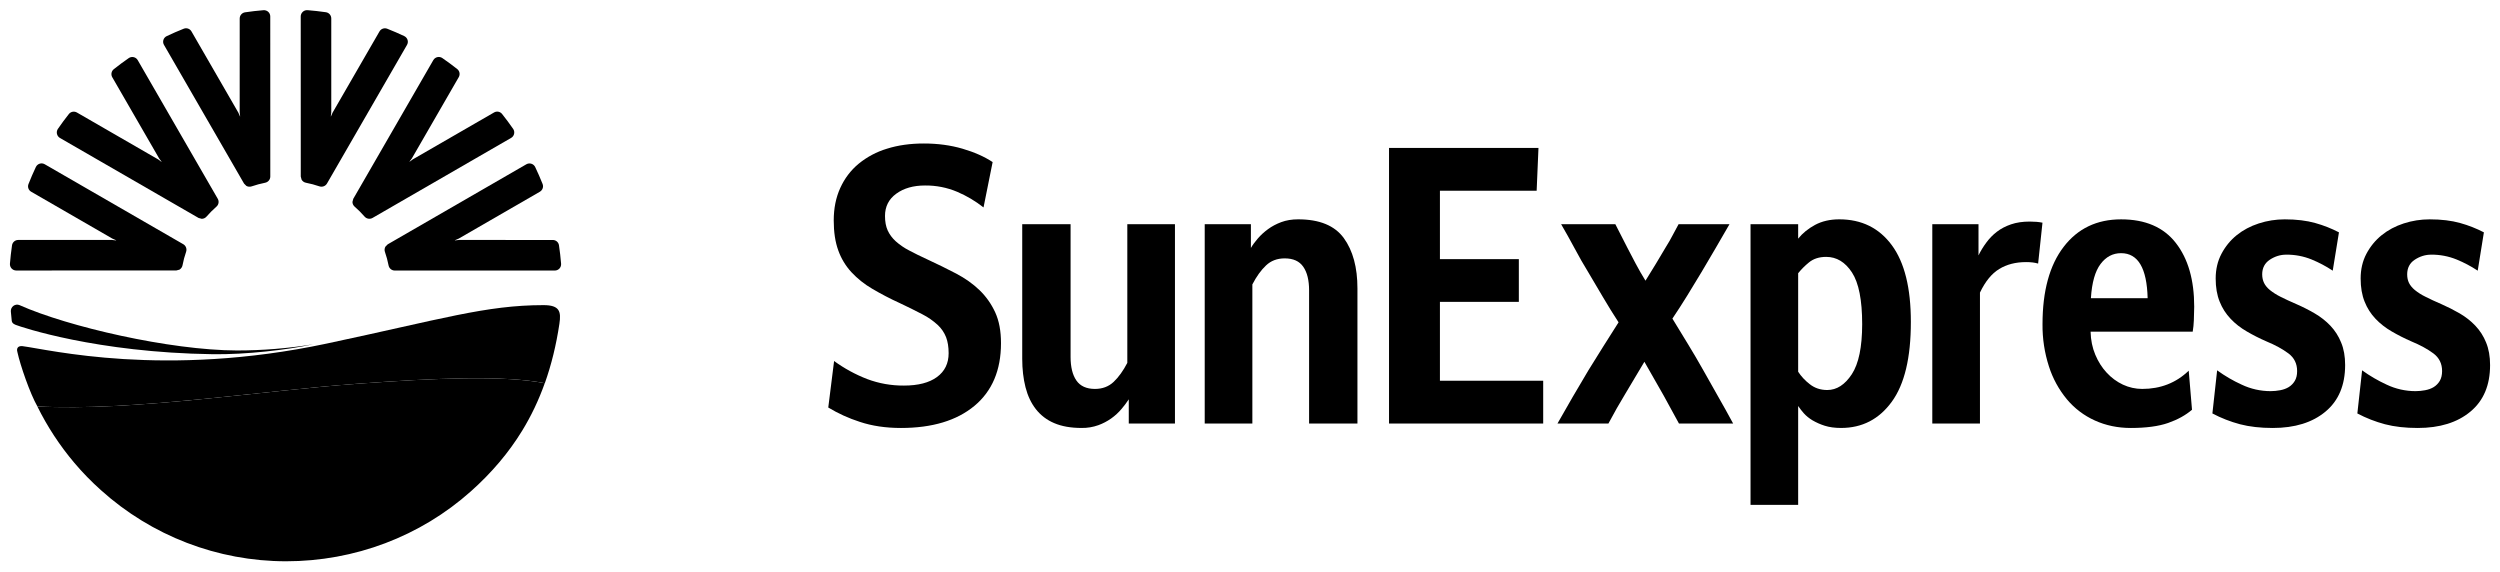
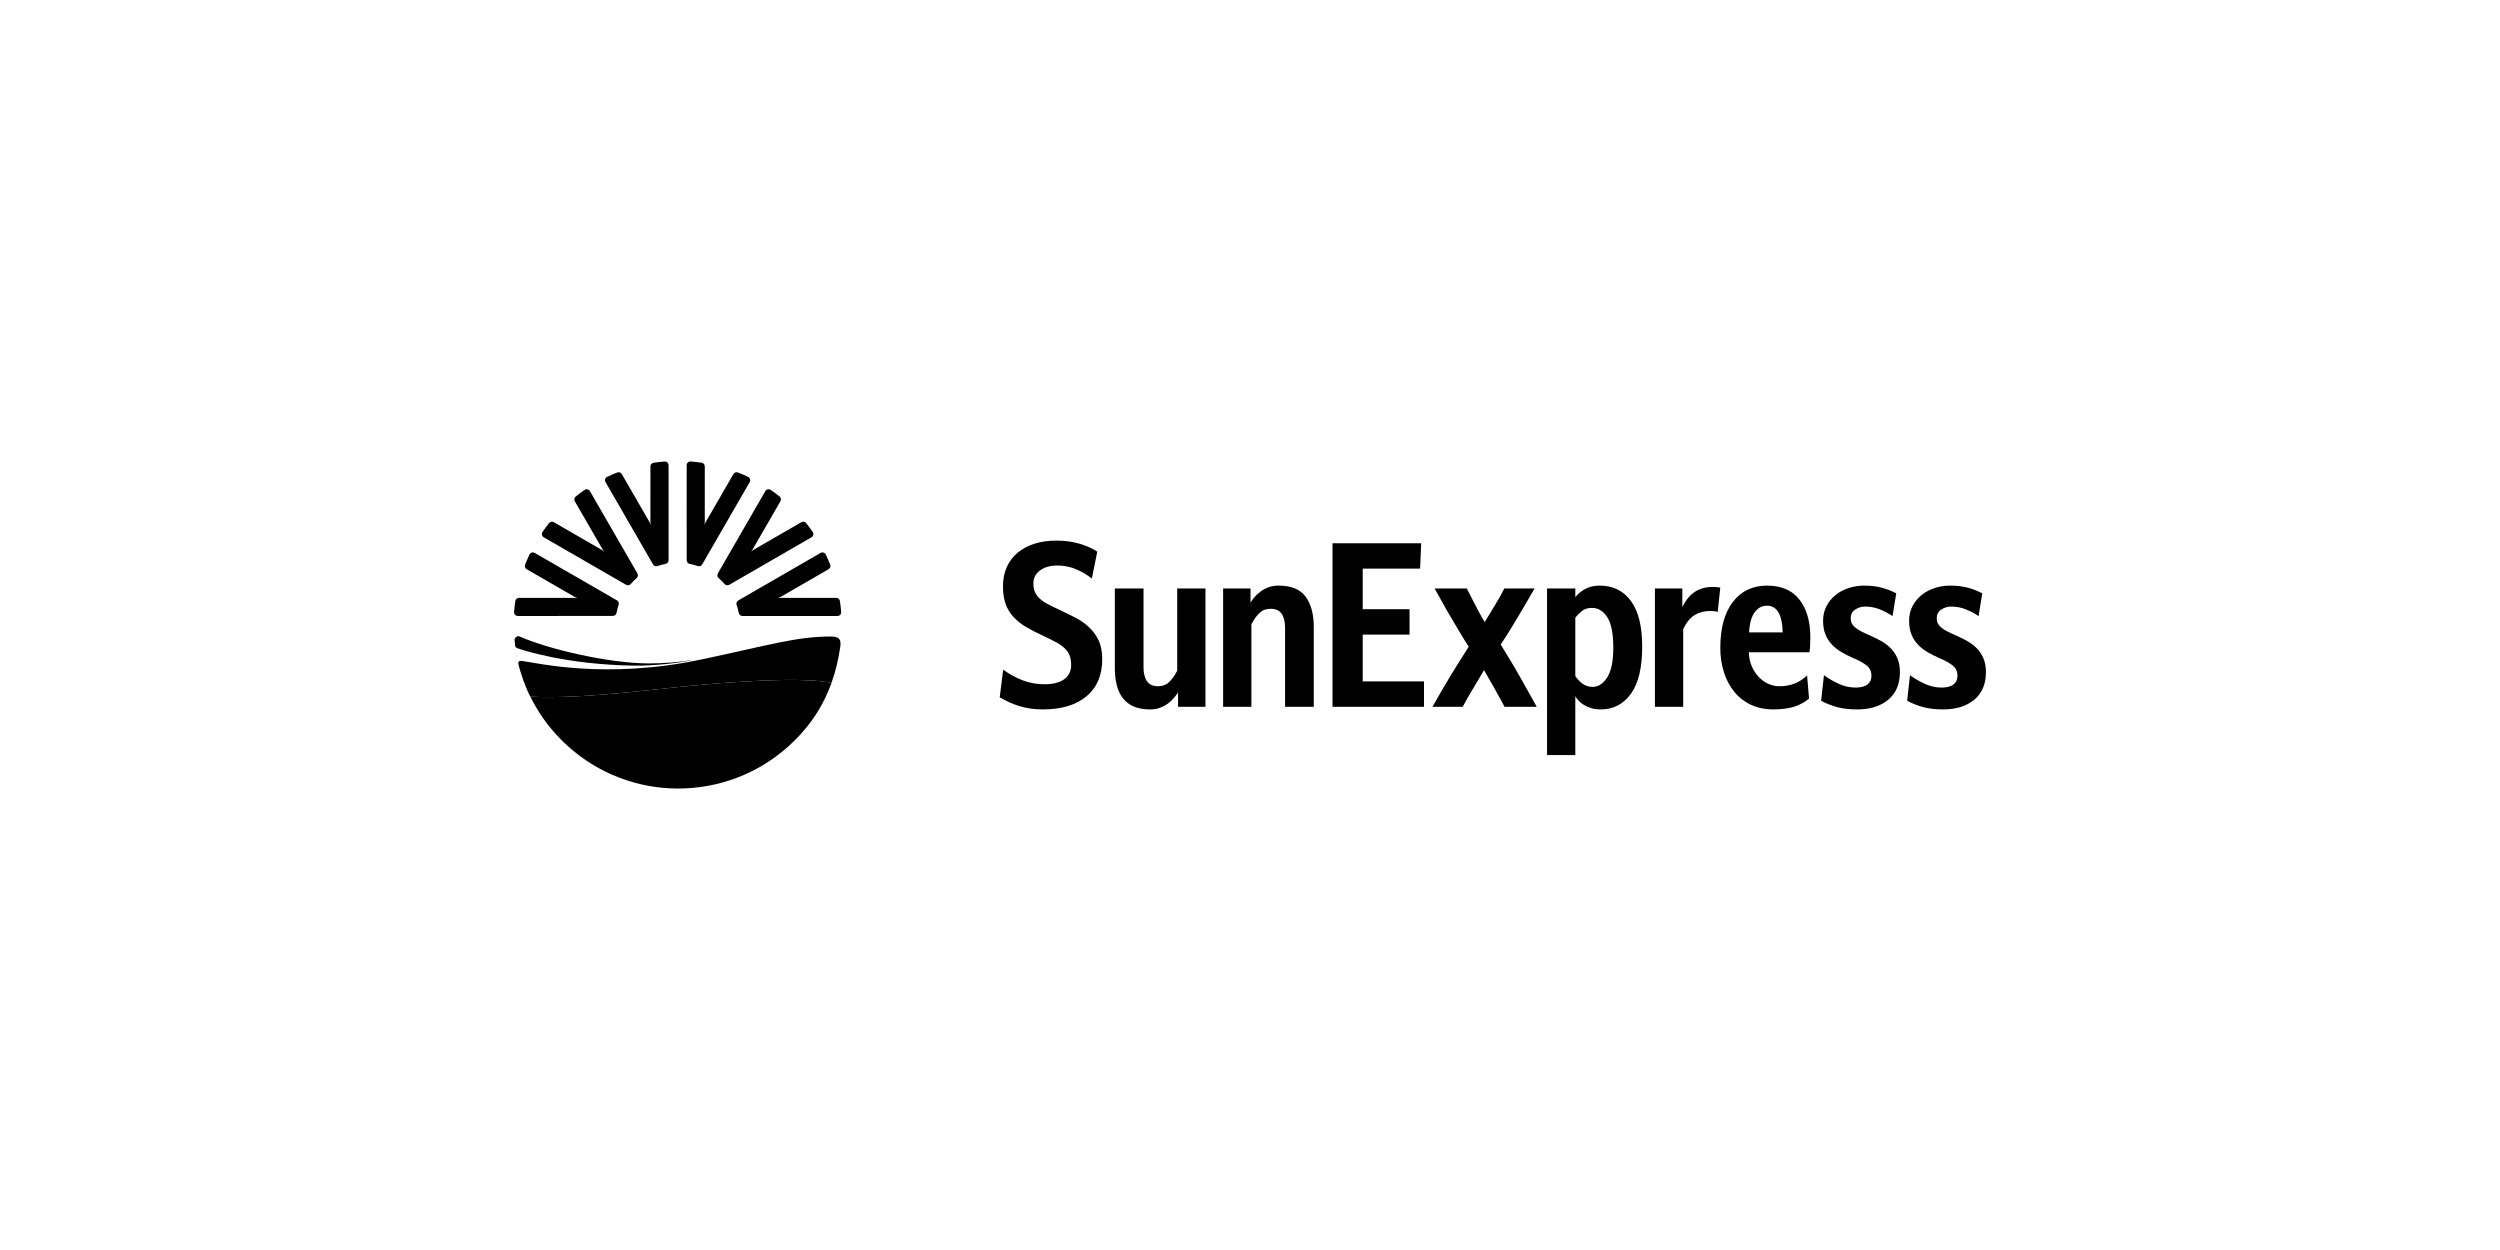
- <svg xmlns="http://www.w3.org/2000/svg" width="892.913" height="204.094">
-   <defs>
-     <clipPath id="a">
-       <path d="M297.64 0h297.64v595.27H297.64z" />
-     </clipPath>
-   </defs>
-   <g clip-path="url(#a)" transform="matrix(6.50479 0 0 -6.50479 -2798.37 367.625)">
-     <path d="M0 0a8 8 0 0 1 1.816-.99 5.6 5.6 0 0 1 2.018-.358q1.177 0 1.817.47.638.47.638 1.307 0 .51-.14.879a1.84 1.84 0 0 1-.459.673 3.8 3.8 0 0 1-.838.582 31 31 0 0 1-1.258.623 16 16 0 0 0-1.508.786 5 5 0 0 0-1.138.909 3.5 3.5 0 0 0-.719 1.194q-.249.684-.249 1.643 0 1 .36 1.787.358.787 1.008 1.327a4.5 4.5 0 0 0 1.557.827q.908.286 2.027.285 1.137 0 2.116-.285.978-.286 1.657-.735l-.5-2.491a6.3 6.3 0 0 1-1.447.858 4.4 4.4 0 0 1-1.767.347q-.959 0-1.577-.45-.62-.449-.619-1.225 0-.468.149-.796.151-.327.44-.592a3.5 3.5 0 0 1 .729-.5q.438-.235 1.018-.501a36 36 0 0 0 1.577-.775q.739-.39 1.278-.909.539-.52.859-1.215T9.164.98q0-2.227-1.457-3.441-1.459-1.214-4.034-1.215-1.258 0-2.266.337a8.2 8.2 0 0 0-1.727.786z" style="fill:#000;fill-opacity:1;fill-rule:nonzero;stroke:none" transform="translate(476 36.693)" />
-     <path d="M0 0h2.655v-7.288q.001-.838.32-1.297.32-.46 1.017-.461.62 0 1.03.389.409.388.748 1.042V0h2.616v-10.945H5.85v1.329a5 5 0 0 0-.39-.521 3 3 0 0 0-1.278-.899 2.6 2.6 0 0 0-.927-.153q-.88 0-1.498.265a2.5 2.5 0 0 0-1.008.767q-.39.5-.569 1.203Q0-8.247 0-7.391z" style="fill:#000;fill-opacity:1;fill-rule:nonzero;stroke:none" transform="translate(486.33 44.207)" />
-     <path d="M0 0h2.536v-1.306q.14.244.381.521.237.276.557.51.319.235.729.388t.928.153q1.758 0 2.507-1.031.749-1.032.748-2.766v-7.414H5.731v7.312q0 .836-.32 1.295-.318.46-1.018.46-.62 0-1.027-.388-.411-.387-.75-1.042v-7.637H0z" style="fill:#000;fill-opacity:1;fill-rule:nonzero;stroke:none" transform="translate(496.35 44.207)" />
-     <path d="M0 0h8.206l-.1-2.348H2.795v-3.756h4.333v-2.349H2.795v-4.329h5.67v-2.349H0z" style="fill:#000;fill-opacity:1;fill-rule:nonzero;stroke:none" transform="translate(506.47 48.393)" />
-     <path d="M0 0a131 131 0 0 0 1.698 2.921q.399.653.827 1.327.43.674.829 1.308-.44.674-.847 1.367l-.809 1.369q-.401.652-.758 1.327-.361.674-.741 1.326h2.977l.657-1.286.459-.877q.26-.491.54-.94.259.408.578.94.32.531.559.938.182.287.341.593t.34.632h2.795l-.768-1.326q-.37-.634-.769-1.306-.381-.634-.789-1.298-.41-.663-.809-1.255l.848-1.39q.449-.733.85-1.449.398-.713.807-1.43Q9.224.778 9.644 0H6.669l-.838 1.533L4.772 3.39 3.714 1.615q-.221-.367-.45-.765A29 29 0 0 1 2.797 0z" style="fill:#000;fill-opacity:1;fill-rule:nonzero;stroke:none" transform="translate(515.72 33.262)" />
-     <path d="M0 0h2.615v-.795q.362.45.927.755.573.306 1.329.306 1.838 0 2.885-1.418 1.049-1.42 1.047-4.217.002-2.94-1.047-4.38-1.047-1.44-2.785-1.44-.517 0-.898.122a3.3 3.3 0 0 0-.672.297q-.286.174-.477.388a4 4 0 0 0-.309.399v-5.431H0zm2.615-8.104a2.8 2.8 0 0 1 .63-.676q.407-.326.969-.326.777 0 1.347.867.567.868.569 2.746 0 1.982-.559 2.84-.56.857-1.417.857-.58 0-.95-.307a4 4 0 0 1-.589-.59z" style="fill:#000;fill-opacity:1;fill-rule:nonzero;stroke:none" transform="translate(526.32 44.207)" />
-     <path d="M0 0h2.537v-1.713q.179.366.43.703.247.338.577.592.332.256.78.409.447.153 1.028.152.4 0 .698-.061l-.239-2.245a2 2 0 0 1-.289.06 3 3 0 0 1-.371.021q-.859 0-1.476-.379-.62-.376-1.058-1.296v-7.188H0z" style="fill:#000;fill-opacity:1;fill-rule:nonzero;stroke:none" transform="translate(536.3 44.207)" />
-     <path d="M0 0q-.52-.448-1.308-.725-.79-.275-2.047-.276-1.075 0-1.978.41A4.3 4.3 0 0 0-6.869.573a5.4 5.4 0 0 0-.987 1.806 7.3 7.3 0 0 0-.352 2.317q0 2.736 1.161 4.248c.769 1.006 1.823 1.51 3.153 1.51q1.997 0 3.006-1.296Q.122 7.862.121 5.656.119 5.288.101 4.9a5 5 0 0 0-.062-.612h-5.608q.018-.695.258-1.265.24-.574.629-.991.387-.418.889-.654a2.5 2.5 0 0 1 1.058-.235q1.517 0 2.555 1.002zm-2.436 6.126q-.06 2.47-1.458 2.471-.68 0-1.126-.593-.45-.592-.531-1.878z" style="fill:#000;fill-opacity:1;fill-rule:nonzero;stroke:none" transform="translate(550.56 34.018)" />
-     <path d="M0 0a7.7 7.7 0 0 1 1.348-.786 3.7 3.7 0 0 1 1.587-.357q.259 0 .53.051.267.05.468.173a1 1 0 0 1 .33.337q.13.214.129.542 0 .612-.479.97-.478.358-1.216.663a10 10 0 0 0-1.069.542q-.512.295-.887.694a2.9 2.9 0 0 0-.601.939q-.221.541-.22 1.276.001.756.32 1.358.318.601.837 1.021.52.418 1.21.643.689.224 1.427.224.958 0 1.677-.203a6.7 6.7 0 0 0 1.298-.511l-.342-2.104a6.7 6.7 0 0 1-1.156.613 3.6 3.6 0 0 1-1.399.266q-.478 0-.898-.276c-.277-.184-.42-.452-.42-.807q.002-.265.102-.469.098-.204.318-.388a3.2 3.2 0 0 1 .579-.368q.361-.184.88-.408.517-.225 1.008-.511.487-.285.858-.674a2.9 2.9 0 0 0 .587-.918q.224-.531.222-1.244-.001-1.657-1.078-2.554-1.076-.899-2.897-.899-1.014 0-1.796.204a7.2 7.2 0 0 0-1.517.593z" style="fill:#000;fill-opacity:1;fill-rule:nonzero;stroke:none" transform="translate(551.94 36.182)" />
-     <path d="M0 0a8 8 0 0 1 1.348-.786 3.7 3.7 0 0 1 1.586-.357q.261 0 .528.051.27.05.471.173a1 1 0 0 1 .33.337q.128.214.129.542 0 .612-.479.97-.48.358-1.218.663-.56.245-1.069.542-.51.295-.888.694a2.9 2.9 0 0 0-.599.939q-.22.541-.219 1.276 0 .756.318 1.358.319.601.839 1.021.519.418 1.208.643.69.224 1.427.224c.641 0 1.197-.068 1.677-.203a6.7 6.7 0 0 0 1.298-.511l-.339-2.104a6.7 6.7 0 0 1-1.158.613 3.6 3.6 0 0 1-1.398.266q-.477 0-.899-.276-.418-.275-.418-.807 0-.265.099-.469.101-.204.319-.388a3 3 0 0 1 .581-.368q.358-.184.879-.408a10 10 0 0 0 1.008-.511q.487-.285.857-.674a2.9 2.9 0 0 0 .588-.918q.221-.531.221-1.244.001-1.657-1.079-2.554-1.077-.899-2.895-.899-1.017 0-1.797.204a7.2 7.2 0 0 0-1.517.593z" style="fill:#000;fill-opacity:1;fill-rule:nonzero;stroke:none" transform="translate(559.9 36.182)" />
-     <path d="M0 0c-5.195-.38-12.384-1.524-17.548-1.244a15.3 15.3 0 0 1 2.029-3.095 15 15 0 0 1 1.461-1.501A15.2 15.2 0 0 1-3.897-9.747c3.771 0 7.376 1.364 10.153 3.841 1.148 1.023 2.077 2.122 2.816 3.328.5.817.911 1.682 1.241 2.609C8.089.473 4.282.314 0 0" style="fill:#000;fill-opacity:1;fill-rule:nonzero;stroke:none" transform="translate(449.8 35.444)" />
-     <path d="M0 0a.34.34 0 0 1-.272-.054 15 15 0 0 1-.816-.605.345.345 0 0 1-.087-.443L1.4-5.562l.133-.179-.006-.009-.179.134-4.464 2.577a.344.344 0 0 1-.442-.085 15 15 0 0 1-.603-.817.35.35 0 0 1 .112-.495L3.566-8.83l.172-.046c.096 0 .192.04.26.118q.257.294.548.55c.125.109.155.29.072.432L.224-.165A.34.34 0 0 1 0 0" style="fill:#000;fill-opacity:1;fill-rule:nonzero;stroke:none" transform="translate(437.54 53.378)" />
-     <path d="M0 0a.34.34 0 0 1-.052.271c-.191.276-.395.551-.607.817a.34.34 0 0 1-.441.085l-4.462-2.575-.179-.132-.006.005.133.179 2.576 4.464a.345.345 0 0 1-.086.443c-.265.21-.541.413-.817.603a.346.346 0 0 1-.494-.111L-8.83-3.566l-.046-.172c0-.097.042-.192.119-.26.195-.17.382-.355.549-.549a.35.35 0 0 1 .434-.072L-.163-.224A.34.34 0 0 1 0 0" style="fill:#000;fill-opacity:1;fill-rule:nonzero;stroke:none" transform="translate(458.43 49.168)" />
-     <path d="M0 0a.35.35 0 0 1-.182.209q-.456.216-.934.404a.345.345 0 0 1-.425-.147l-2.576-4.461-.089-.205-.009.004.026.22v5.154a.345.345 0 0 1-.297.342 16 16 0 0 1-1.007.113.34.34 0 0 1-.261-.092.34.34 0 0 1-.112-.252l.002-8.792.046-.172a.35.35 0 0 1 .232-.167c.254-.05.508-.116.75-.2a.35.35 0 0 1 .411.155L-.031-.275C.017-.191.029-.092 0 0" style="fill:#000;fill-opacity:1;fill-rule:nonzero;stroke:none" transform="translate(452.58 54.325)" />
-     <path d="M0 0a.35.35 0 0 1 .09.262 15 15 0 0 1-.116 1.012.34.34 0 0 1-.34.293l-5.152.002-.221-.026-.002.009.204.088 4.462 2.577c.148.087.213.268.148.428-.125.314-.262.627-.406.929a.347.347 0 0 1-.482.151L-9.43 1.328l-.125-.126a.35.35 0 0 1-.029-.285c.085-.245.154-.498.202-.75a.346.346 0 0 1 .338-.278h8.79A.35.35 0 0 1 0 0" style="fill:#000;fill-opacity:1;fill-rule:nonzero;stroke:none" transform="translate(460.92 41.772)" />
-     <path d="M0 0a.35.35 0 0 1-.209-.182 15 15 0 0 1-.404-.934.34.34 0 0 1 .147-.425l4.461-2.575.204-.089-.004-.01-.219.026h-5.154a.344.344 0 0 1-.341-.296 16 16 0 0 1-.114-1.009.35.35 0 0 1 .091-.261.35.35 0 0 1 .253-.111l8.791.002.173.045c.083.05.146.132.167.233q.072.384.199.75a.35.35 0 0 1-.153.412L.275-.03A.35.35 0 0 1 0 0" style="fill:#000;fill-opacity:1;fill-rule:nonzero;stroke:none" transform="translate(432.38 47.529)" />
-     <path d="M0 0a.35.35 0 0 1-.262.09 15 15 0 0 1-1.01-.116.345.345 0 0 1-.295-.341l-.001-5.152.026-.22-.009-.002-.089.203-2.576 4.464a.343.343 0 0 1-.428.146c-.314-.125-.627-.26-.929-.405a.34.34 0 0 1-.151-.483l4.396-7.614.127-.127a.35.35 0 0 1 .284-.028q.37.127.751.202a.35.35 0 0 1 .279.339L.111-.254A.34.34 0 0 1 0 0" style="fill:#000;fill-opacity:1;fill-rule:nonzero;stroke:none" transform="translate(444.93 55.866)" />
-     <path d="M0 0c-3.174 0-5.605-.772-11.907-2.11-8.916-1.894-15.249-.33-16.701-.143-.216.027-.358-.083-.285-.326.157-.725.694-2.278 1.098-2.983 5.165-.28 12.354.864 17.548 1.244 4.283.314 8.089.473 10.314.031.36 1.012.625 2.093.8 3.261C.968-.358.887 0 0 0" style="fill:#000;fill-opacity:1;fill-rule:nonzero;stroke:none" transform="translate(460.05 39.762)" />
-     <path d="M0 0c.298-.117 4.42-1.521 10.819-1.612 1.816-.027 4.133.243 5.517.545a26 26 0 0 0-4.188-.34C8.461-1.394 2.868-.101.214 1.083a.34.34 0 0 1-.336-.04.35.35 0 0 1-.141-.31q.022-.255.049-.51C-.198.14-.173.069 0 0" style="fill:#000;fill-opacity:1;fill-rule:nonzero;stroke:none" transform="translate(431.06 38.679)" />
-   </g>
+ <svg xmlns="http://www.w3.org/2000/svg" width="640" height="320" viewBox="0 0 640 320">
+   <svg x="0" y="0" width="640" height="320" viewBox="-305.848 -274.105 1504.608 752.304">
+     <defs>
+       <clipPath id="a">
+         <path d="M297.64 0h297.64v595.27H297.64z" />
+       </clipPath>
+     </defs>
+     <g clip-path="url(#a)" transform="matrix(6.50479 0 0 -6.50479 -2798.37 367.625)">
+       <path d="M0 0a8 8 0 0 1 1.816-.99 5.6 5.6 0 0 1 2.018-.358q1.177 0 1.817.47.638.47.638 1.307 0 .51-.14.879a1.84 1.84 0 0 1-.459.673 3.8 3.8 0 0 1-.838.582 31 31 0 0 1-1.258.623 16 16 0 0 0-1.508.786 5 5 0 0 0-1.138.909 3.5 3.5 0 0 0-.719 1.194q-.249.684-.249 1.643 0 1 .36 1.787.358.787 1.008 1.327a4.5 4.5 0 0 0 1.557.827q.908.286 2.027.285 1.137 0 2.116-.285.978-.286 1.657-.735l-.5-2.491a6.3 6.3 0 0 1-1.447.858 4.4 4.4 0 0 1-1.767.347q-.959 0-1.577-.45-.62-.449-.619-1.225 0-.468.149-.796.151-.327.44-.592a3.5 3.5 0 0 1 .729-.5q.438-.235 1.018-.501a36 36 0 0 0 1.577-.775q.739-.39 1.278-.909.539-.52.859-1.215T9.164.98q0-2.227-1.457-3.441-1.459-1.214-4.034-1.215-1.258 0-2.266.337a8.2 8.2 0 0 0-1.727.786z" style="fill:#000;fill-opacity:1;fill-rule:nonzero;stroke:none" transform="translate(476 36.693)" />
+       <path d="M0 0h2.655v-7.288q.001-.838.32-1.297.32-.46 1.017-.461.62 0 1.03.389.409.388.748 1.042V0h2.616v-10.945H5.85v1.329a5 5 0 0 0-.39-.521 3 3 0 0 0-1.278-.899 2.6 2.6 0 0 0-.927-.153q-.88 0-1.498.265a2.5 2.5 0 0 0-1.008.767q-.39.5-.569 1.203Q0-8.247 0-7.391z" style="fill:#000;fill-opacity:1;fill-rule:nonzero;stroke:none" transform="translate(486.33 44.207)" />
+       <path d="M0 0h2.536v-1.306q.14.244.381.521.237.276.557.51.319.235.729.388t.928.153q1.758 0 2.507-1.031.749-1.032.748-2.766v-7.414H5.731v7.312q0 .836-.32 1.295-.318.46-1.018.46-.62 0-1.027-.388-.411-.387-.75-1.042v-7.637H0z" style="fill:#000;fill-opacity:1;fill-rule:nonzero;stroke:none" transform="translate(496.35 44.207)" />
+       <path d="M0 0h8.206l-.1-2.348H2.795v-3.756h4.333v-2.349H2.795v-4.329h5.67v-2.349H0z" style="fill:#000;fill-opacity:1;fill-rule:nonzero;stroke:none" transform="translate(506.47 48.393)" />
+       <path d="M0 0a131 131 0 0 0 1.698 2.921q.399.653.827 1.327.43.674.829 1.308-.44.674-.847 1.367l-.809 1.369q-.401.652-.758 1.327-.361.674-.741 1.326h2.977l.657-1.286.459-.877q.26-.491.54-.94.259.408.578.94.32.531.559.938.182.287.341.593t.34.632h2.795l-.768-1.326q-.37-.634-.769-1.306-.381-.634-.789-1.298-.41-.663-.809-1.255l.848-1.39q.449-.733.85-1.449.398-.713.807-1.43Q9.224.778 9.644 0H6.669l-.838 1.533L4.772 3.39 3.714 1.615q-.221-.367-.45-.765A29 29 0 0 1 2.797 0z" style="fill:#000;fill-opacity:1;fill-rule:nonzero;stroke:none" transform="translate(515.72 33.262)" />
+       <path d="M0 0h2.615v-.795q.362.45.927.755.573.306 1.329.306 1.838 0 2.885-1.418 1.049-1.42 1.047-4.217.002-2.94-1.047-4.38-1.047-1.44-2.785-1.44-.517 0-.898.122a3.3 3.3 0 0 0-.672.297q-.286.174-.477.388a4 4 0 0 0-.309.399v-5.431H0zm2.615-8.104a2.8 2.8 0 0 1 .63-.676q.407-.326.969-.326.777 0 1.347.867.567.868.569 2.746 0 1.982-.559 2.84-.56.857-1.417.857-.58 0-.95-.307a4 4 0 0 1-.589-.59z" style="fill:#000;fill-opacity:1;fill-rule:nonzero;stroke:none" transform="translate(526.32 44.207)" />
+       <path d="M0 0h2.537v-1.713q.179.366.43.703.247.338.577.592.332.256.78.409.447.153 1.028.152.4 0 .698-.061l-.239-2.245a2 2 0 0 1-.289.06 3 3 0 0 1-.371.021q-.859 0-1.476-.379-.62-.376-1.058-1.296v-7.188H0z" style="fill:#000;fill-opacity:1;fill-rule:nonzero;stroke:none" transform="translate(536.3 44.207)" />
+       <path d="M0 0q-.52-.448-1.308-.725-.79-.275-2.047-.276-1.075 0-1.978.41A4.3 4.3 0 0 0-6.869.573a5.4 5.4 0 0 0-.987 1.806 7.3 7.3 0 0 0-.352 2.317q0 2.736 1.161 4.248c.769 1.006 1.823 1.51 3.153 1.51q1.997 0 3.006-1.296Q.122 7.862.121 5.656.119 5.288.101 4.9a5 5 0 0 0-.062-.612h-5.608q.018-.695.258-1.265.24-.574.629-.991.387-.418.889-.654a2.5 2.5 0 0 1 1.058-.235q1.517 0 2.555 1.002zm-2.436 6.126q-.06 2.47-1.458 2.471-.68 0-1.126-.593-.45-.592-.531-1.878z" style="fill:#000;fill-opacity:1;fill-rule:nonzero;stroke:none" transform="translate(550.56 34.018)" />
+       <path d="M0 0a7.7 7.7 0 0 1 1.348-.786 3.7 3.7 0 0 1 1.587-.357q.259 0 .53.051.267.05.468.173a1 1 0 0 1 .33.337q.13.214.129.542 0 .612-.479.97-.478.358-1.216.663a10 10 0 0 0-1.069.542q-.512.295-.887.694a2.9 2.9 0 0 0-.601.939q-.221.541-.22 1.276.001.756.32 1.358.318.601.837 1.021.52.418 1.21.643.689.224 1.427.224.958 0 1.677-.203a6.7 6.7 0 0 0 1.298-.511l-.342-2.104a6.7 6.7 0 0 1-1.156.613 3.6 3.6 0 0 1-1.399.266q-.478 0-.898-.276c-.277-.184-.42-.452-.42-.807q.002-.265.102-.469.098-.204.318-.388a3.2 3.2 0 0 1 .579-.368q.361-.184.88-.408.517-.225 1.008-.511.487-.285.858-.674a2.9 2.9 0 0 0 .587-.918q.224-.531.222-1.244-.001-1.657-1.078-2.554-1.076-.899-2.897-.899-1.014 0-1.796.204a7.2 7.2 0 0 0-1.517.593z" style="fill:#000;fill-opacity:1;fill-rule:nonzero;stroke:none" transform="translate(551.94 36.182)" />
+       <path d="M0 0a8 8 0 0 1 1.348-.786 3.7 3.7 0 0 1 1.586-.357q.261 0 .528.051.27.05.471.173a1 1 0 0 1 .33.337q.128.214.129.542 0 .612-.479.97-.48.358-1.218.663-.56.245-1.069.542-.51.295-.888.694a2.9 2.9 0 0 0-.599.939q-.22.541-.219 1.276 0 .756.318 1.358.319.601.839 1.021.519.418 1.208.643.69.224 1.427.224c.641 0 1.197-.068 1.677-.203a6.7 6.7 0 0 0 1.298-.511l-.339-2.104a6.7 6.7 0 0 1-1.158.613 3.6 3.6 0 0 1-1.398.266q-.477 0-.899-.276-.418-.275-.418-.807 0-.265.099-.469.101-.204.319-.388a3 3 0 0 1 .581-.368q.358-.184.879-.408a10 10 0 0 0 1.008-.511q.487-.285.857-.674a2.9 2.9 0 0 0 .588-.918q.221-.531.221-1.244.001-1.657-1.079-2.554-1.077-.899-2.895-.899-1.017 0-1.797.204a7.2 7.2 0 0 0-1.517.593z" style="fill:#000;fill-opacity:1;fill-rule:nonzero;stroke:none" transform="translate(559.9 36.182)" />
+       <path d="M0 0c-5.195-.38-12.384-1.524-17.548-1.244a15.3 15.3 0 0 1 2.029-3.095 15 15 0 0 1 1.461-1.501A15.2 15.2 0 0 1-3.897-9.747c3.771 0 7.376 1.364 10.153 3.841 1.148 1.023 2.077 2.122 2.816 3.328.5.817.911 1.682 1.241 2.609C8.089.473 4.282.314 0 0" style="fill:#000;fill-opacity:1;fill-rule:nonzero;stroke:none" transform="translate(449.8 35.444)" />
+       <path d="M0 0a.34.34 0 0 1-.272-.054 15 15 0 0 1-.816-.605.345.345 0 0 1-.087-.443L1.4-5.562l.133-.179-.006-.009-.179.134-4.464 2.577a.344.344 0 0 1-.442-.085 15 15 0 0 1-.603-.817.35.35 0 0 1 .112-.495L3.566-8.83l.172-.046c.096 0 .192.04.26.118q.257.294.548.55c.125.109.155.29.072.432L.224-.165A.34.34 0 0 1 0 0" style="fill:#000;fill-opacity:1;fill-rule:nonzero;stroke:none" transform="translate(437.54 53.378)" />
+       <path d="M0 0a.34.34 0 0 1-.052.271c-.191.276-.395.551-.607.817a.34.34 0 0 1-.441.085l-4.462-2.575-.179-.132-.006.005.133.179 2.576 4.464a.345.345 0 0 1-.086.443c-.265.21-.541.413-.817.603a.346.346 0 0 1-.494-.111L-8.83-3.566l-.046-.172c0-.097.042-.192.119-.26.195-.17.382-.355.549-.549a.35.35 0 0 1 .434-.072L-.163-.224A.34.34 0 0 1 0 0" style="fill:#000;fill-opacity:1;fill-rule:nonzero;stroke:none" transform="translate(458.43 49.168)" />
+       <path d="M0 0a.35.35 0 0 1-.182.209q-.456.216-.934.404a.345.345 0 0 1-.425-.147l-2.576-4.461-.089-.205-.009.004.026.22v5.154a.345.345 0 0 1-.297.342 16 16 0 0 1-1.007.113.34.34 0 0 1-.261-.092.34.34 0 0 1-.112-.252l.002-8.792.046-.172a.35.35 0 0 1 .232-.167c.254-.05.508-.116.75-.2a.35.35 0 0 1 .411.155L-.031-.275C.017-.191.029-.092 0 0" style="fill:#000;fill-opacity:1;fill-rule:nonzero;stroke:none" transform="translate(452.58 54.325)" />
+       <path d="M0 0a.35.35 0 0 1 .09.262 15 15 0 0 1-.116 1.012.34.34 0 0 1-.34.293l-5.152.002-.221-.026-.002.009.204.088 4.462 2.577c.148.087.213.268.148.428-.125.314-.262.627-.406.929a.347.347 0 0 1-.482.151L-9.43 1.328l-.125-.126a.35.35 0 0 1-.029-.285c.085-.245.154-.498.202-.75a.346.346 0 0 1 .338-.278h8.79A.35.35 0 0 1 0 0" style="fill:#000;fill-opacity:1;fill-rule:nonzero;stroke:none" transform="translate(460.92 41.772)" />
+       <path d="M0 0a.35.35 0 0 1-.209-.182 15 15 0 0 1-.404-.934.34.34 0 0 1 .147-.425l4.461-2.575.204-.089-.004-.01-.219.026h-5.154a.344.344 0 0 1-.341-.296 16 16 0 0 1-.114-1.009.35.35 0 0 1 .091-.261.35.35 0 0 1 .253-.111l8.791.002.173.045c.083.05.146.132.167.233q.072.384.199.75a.35.35 0 0 1-.153.412L.275-.03A.35.35 0 0 1 0 0" style="fill:#000;fill-opacity:1;fill-rule:nonzero;stroke:none" transform="translate(432.38 47.529)" />
+       <path d="M0 0a.35.35 0 0 1-.262.09 15 15 0 0 1-1.01-.116.345.345 0 0 1-.295-.341l-.001-5.152.026-.22-.009-.002-.089.203-2.576 4.464a.343.343 0 0 1-.428.146c-.314-.125-.627-.26-.929-.405a.34.34 0 0 1-.151-.483l4.396-7.614.127-.127a.35.35 0 0 1 .284-.028q.37.127.751.202a.35.35 0 0 1 .279.339L.111-.254A.34.34 0 0 1 0 0" style="fill:#000;fill-opacity:1;fill-rule:nonzero;stroke:none" transform="translate(444.93 55.866)" />
+       <path d="M0 0c-3.174 0-5.605-.772-11.907-2.11-8.916-1.894-15.249-.33-16.701-.143-.216.027-.358-.083-.285-.326.157-.725.694-2.278 1.098-2.983 5.165-.28 12.354.864 17.548 1.244 4.283.314 8.089.473 10.314.031.36 1.012.625 2.093.8 3.261C.968-.358.887 0 0 0" style="fill:#000;fill-opacity:1;fill-rule:nonzero;stroke:none" transform="translate(460.05 39.762)" />
+       <path d="M0 0c.298-.117 4.42-1.521 10.819-1.612 1.816-.027 4.133.243 5.517.545a26 26 0 0 0-4.188-.34C8.461-1.394 2.868-.101.214 1.083a.34.34 0 0 1-.336-.04.35.35 0 0 1-.141-.31q.022-.255.049-.51C-.198.14-.173.069 0 0" style="fill:#000;fill-opacity:1;fill-rule:nonzero;stroke:none" transform="translate(431.06 38.679)" />
+     </g>
+   </svg>
</svg>
